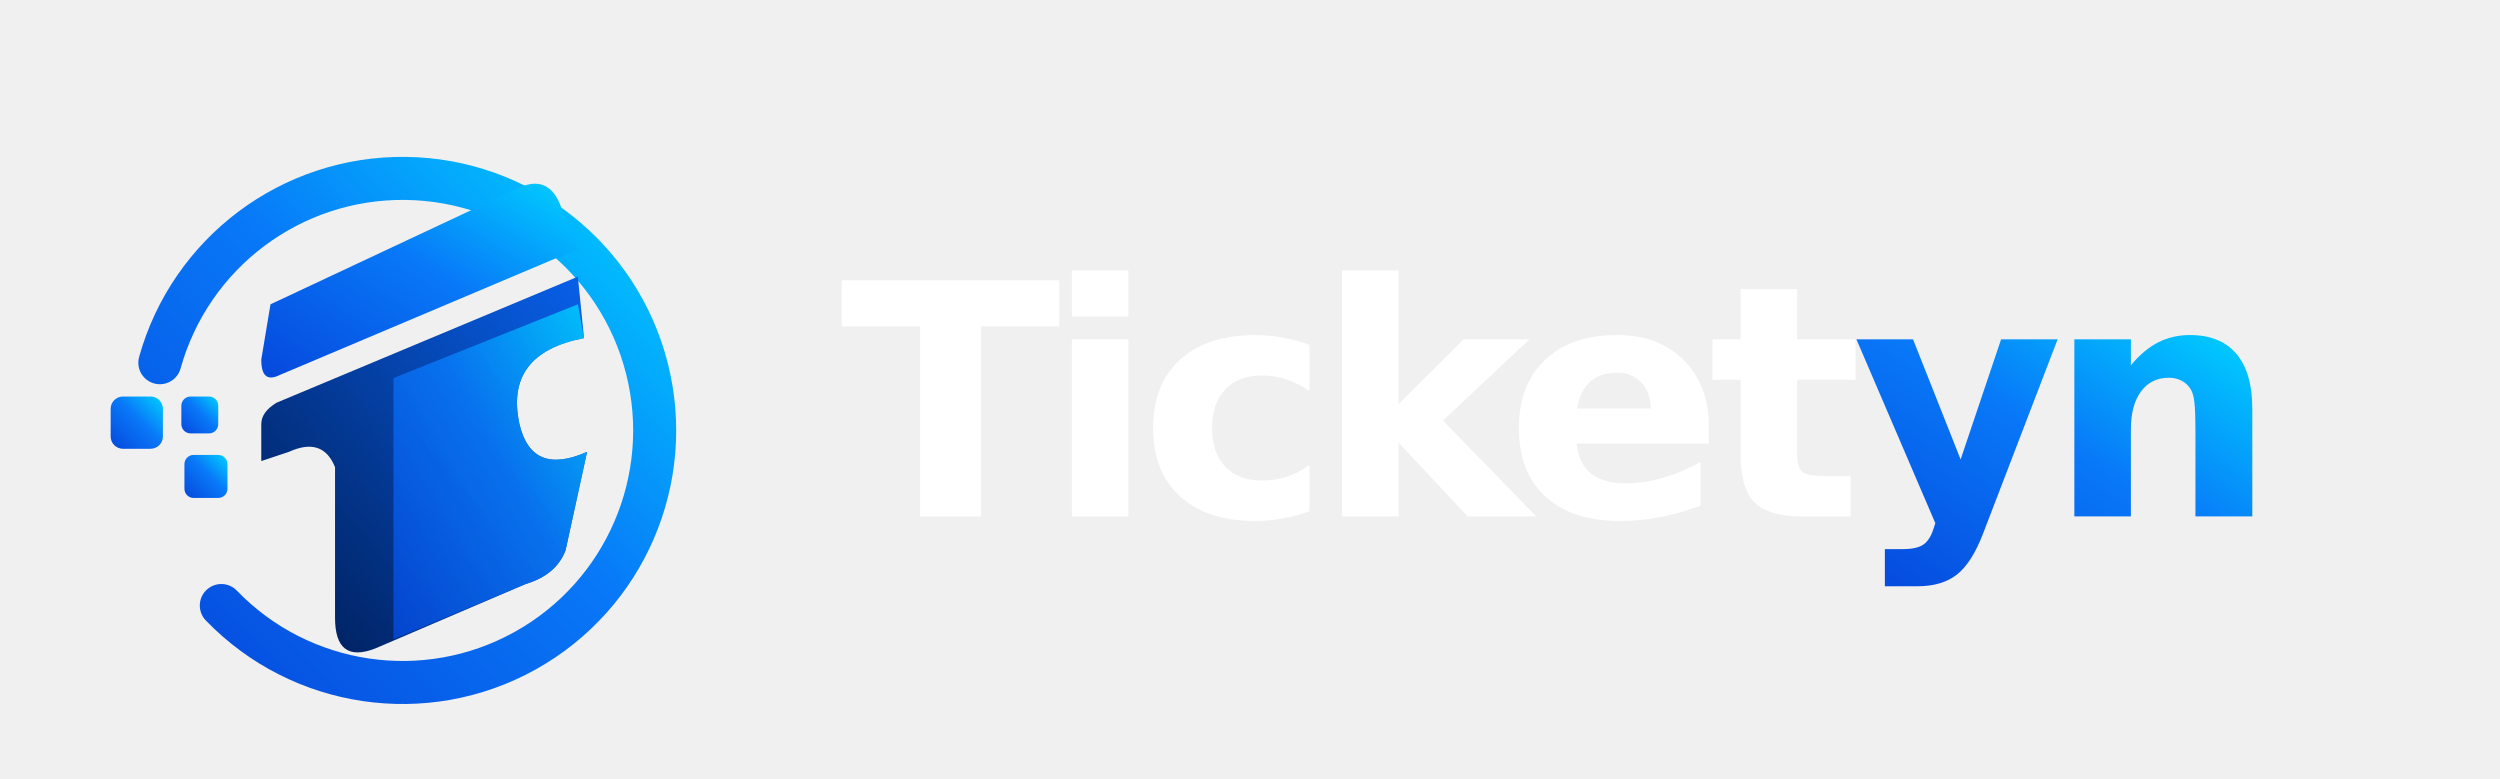
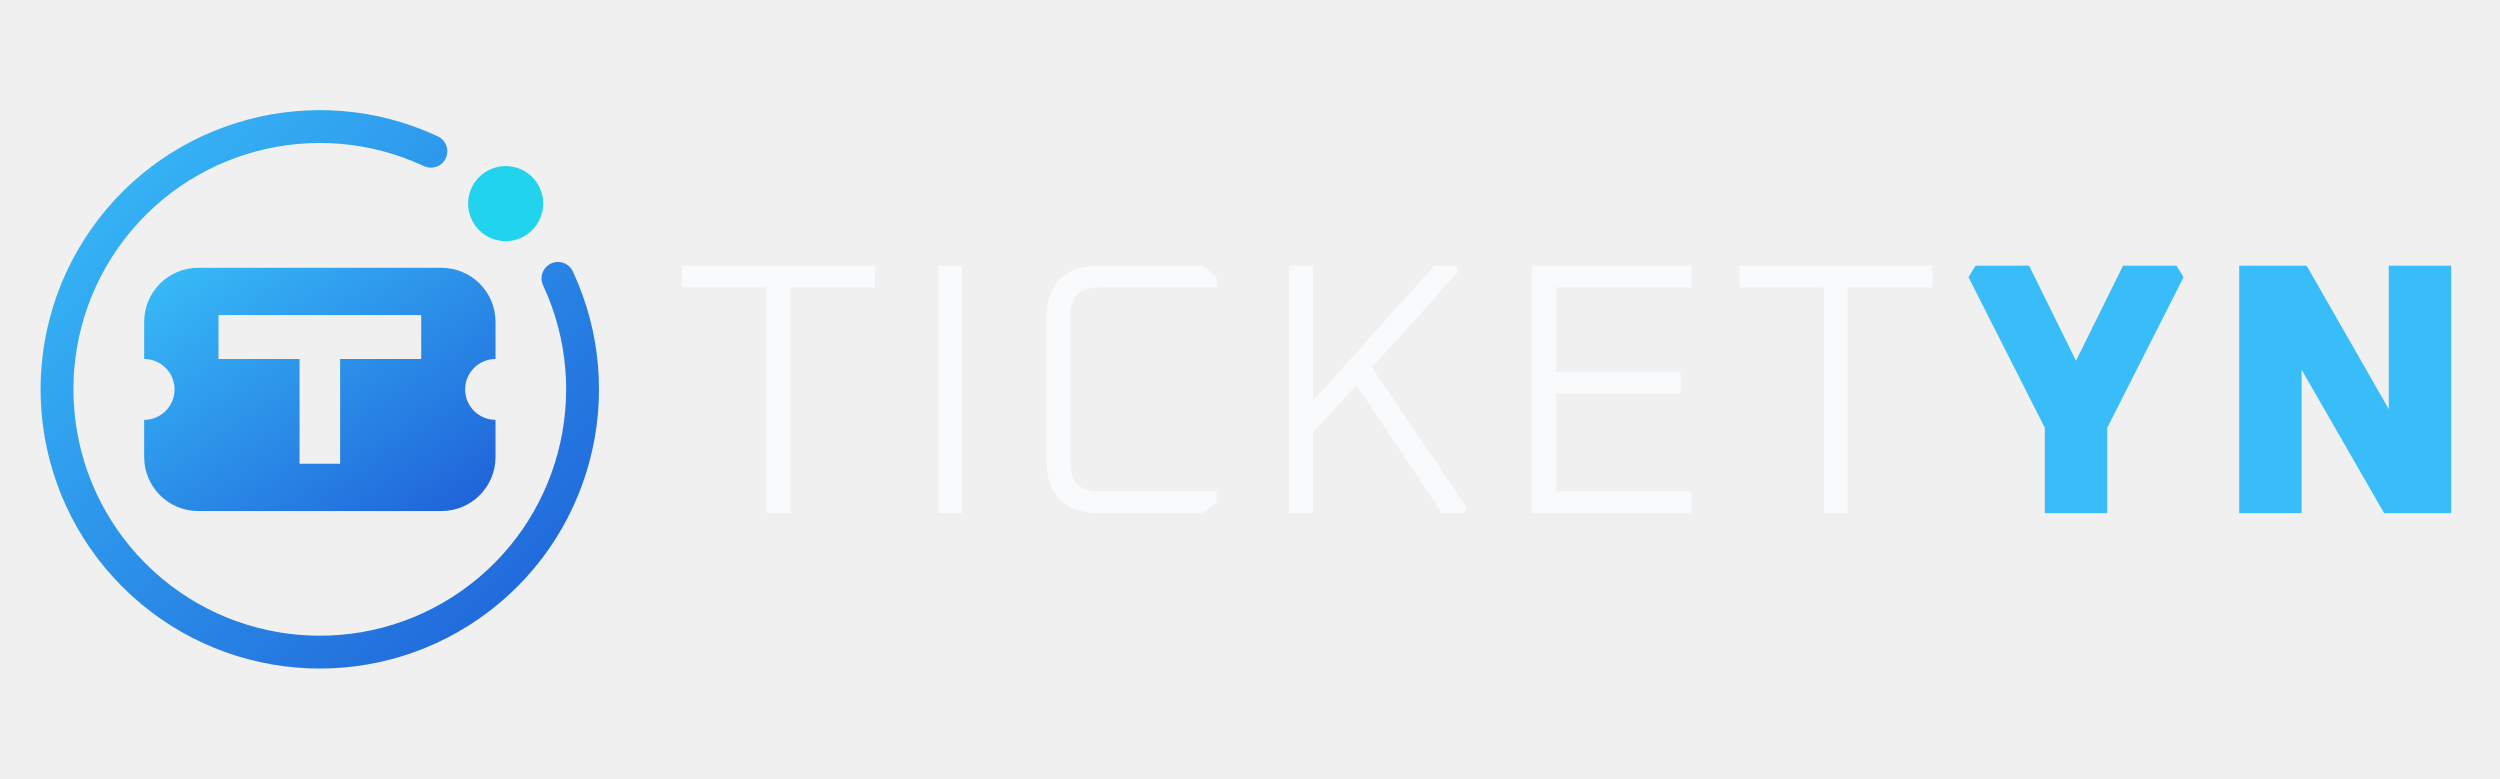
- <svg xmlns="http://www.w3.org/2000/svg" width="610" height="190" viewBox="0 0 610 190">
+ <svg xmlns="http://www.w3.org/2000/svg" width="1024" height="319" viewBox="0 0 1024 319" role="img" aria-label="Ticketyn">
  <defs>
-     <linearGradient id="blue" x1="0" y1="1" x2="1" y2="0">
-       <stop stop-color="#0648DC" />
-       <stop offset=".55" stop-color="#0879F8" />
-       <stop offset="1" stop-color="#00D1FF" />
-     </linearGradient>
-     <linearGradient id="nav" x1="0" y1="1" x2="1" y2="0">
-       <stop stop-color="#001B52" />
-       <stop offset="1" stop-color="#0860EA" />
+     <linearGradient id="tk" x1="0" y1="0" x2="1" y2="1">
+       <stop offset="0" stop-color="#38bdf8" />
+       <stop offset="1" stop-color="#1e60d8" />
    </linearGradient>
  </defs>
-   <g transform="translate(0,0) scale(.75)">
-     <path d="M52 118 A82 82 0 1 1 72 197" fill="none" stroke="url(#blue)" stroke-width="14" stroke-linecap="round" />
-     <rect x="36" y="129" width="17" height="17" rx="4" fill="url(#blue)" />
-     <rect x="59" y="129" width="12" height="12" rx="3" fill="url(#blue)" />
-     <rect x="60" y="148" width="14" height="14" rx="3" fill="url(#blue)" />
-     <path d="M88 99 L169 61 Q178 57 182 66 L188 81 L91 122 Q85 125 85 117 Z" fill="url(#blue)" />
-     <path d="M90 131 L188 90 L190 110 Q164 115 169 138 Q173 155 191 147 L184 179 Q181 187 171 190 L122 211 Q109 216 109 201 L109 152 Q105 142 94 147 L85 150 L85 138 Q85 134 90 131Z" fill="url(#nav)" />
-     <path d="M128 123 L188 99 L190 110 Q164 115 169 138 Q173 155 191 147 L184 179 Q181 187 171 190 L128 208Z" fill="url(#blue)" opacity=".85" />
+   <g transform="translate(8 36.5) scale(1.922)">
+     <path d="M114.75 40.34 A56 56 0 1 1 87.67 13.24" fill="none" stroke="url(#tk)" stroke-width="7" stroke-linecap="round" />
+     <path transform="translate(64 64) scale(0.72) translate(-64 -64)" fill="url(#tk)" fill-rule="evenodd" d="M28 28 H100 A16 16 0 0 1 116 44 V55 A9 9 0 0 0 116 73 V84 A16 16 0 0 1 100 100 H28 A16 16 0 0 1 12 84 V73 A9 9 0 0 0 12 55 V44 A16 16 0 0 1 28 28 Z M34 42 H94 V55 H70 V86 H58 V55 H34 Z" />
+     <circle cx="103.6" cy="24.4" r="8" fill="#22d3ee" />
  </g>
-   <text x="205" y="126" font-family="DejaVu Sans, sans-serif" font-weight="bold" font-size="79" letter-spacing="-4" fill="#FFFFFF">Ticket</text>
-   <text x="452" y="126" font-family="DejaVu Sans, sans-serif" font-weight="bold" font-size="79" letter-spacing="-4" fill="url(#blue)">yn</text>
+   <path fill="#f8fafc" d="M279.35 117.73V108.82H358.41V117.73H323.77V210.18H313.99V117.73Z M384.31 210.18V108.82H394.09V210.18Z M428.67 188.33V130.67Q428.67 108.82 450.52 108.82H492.57L498.27 113.25V117.73H450.09Q438.45 117.73 438.45 129.24V189.76Q438.45 201.27 450.09 201.27H498.27V205.75L492.57 210.18H450.52Q428.67 210.18 428.67 188.33Z M527.98 210.18V108.82H537.76V164.31L587.47 108.82H596.29L597.38 111.18L561.97 150.54L600.7 207.82L599.6 210.18H590.63L555.54 157.65L537.76 177.36V210.18Z M627.57 210.18V108.82H692.76V117.73H637.35V152.27H688.36V161.19H637.35V201.27H692.76V210.18Z M712.41 117.73V108.82H791.47V117.73H756.83V210.18H747.05V117.73Z" />
+   <path fill="#38bdf8" d="M806.28 113.52 809.21 108.82H831.1L850.34 147.75L869.59 108.82H891.48L894.41 113.52L863.12 175.22V210.18H837.56V175.22Z M917.18 210.18V108.82H944.8L978.44 167.58V108.82H1004V210.18H976.53L942.74 151.42V210.18Z" />
</svg>
